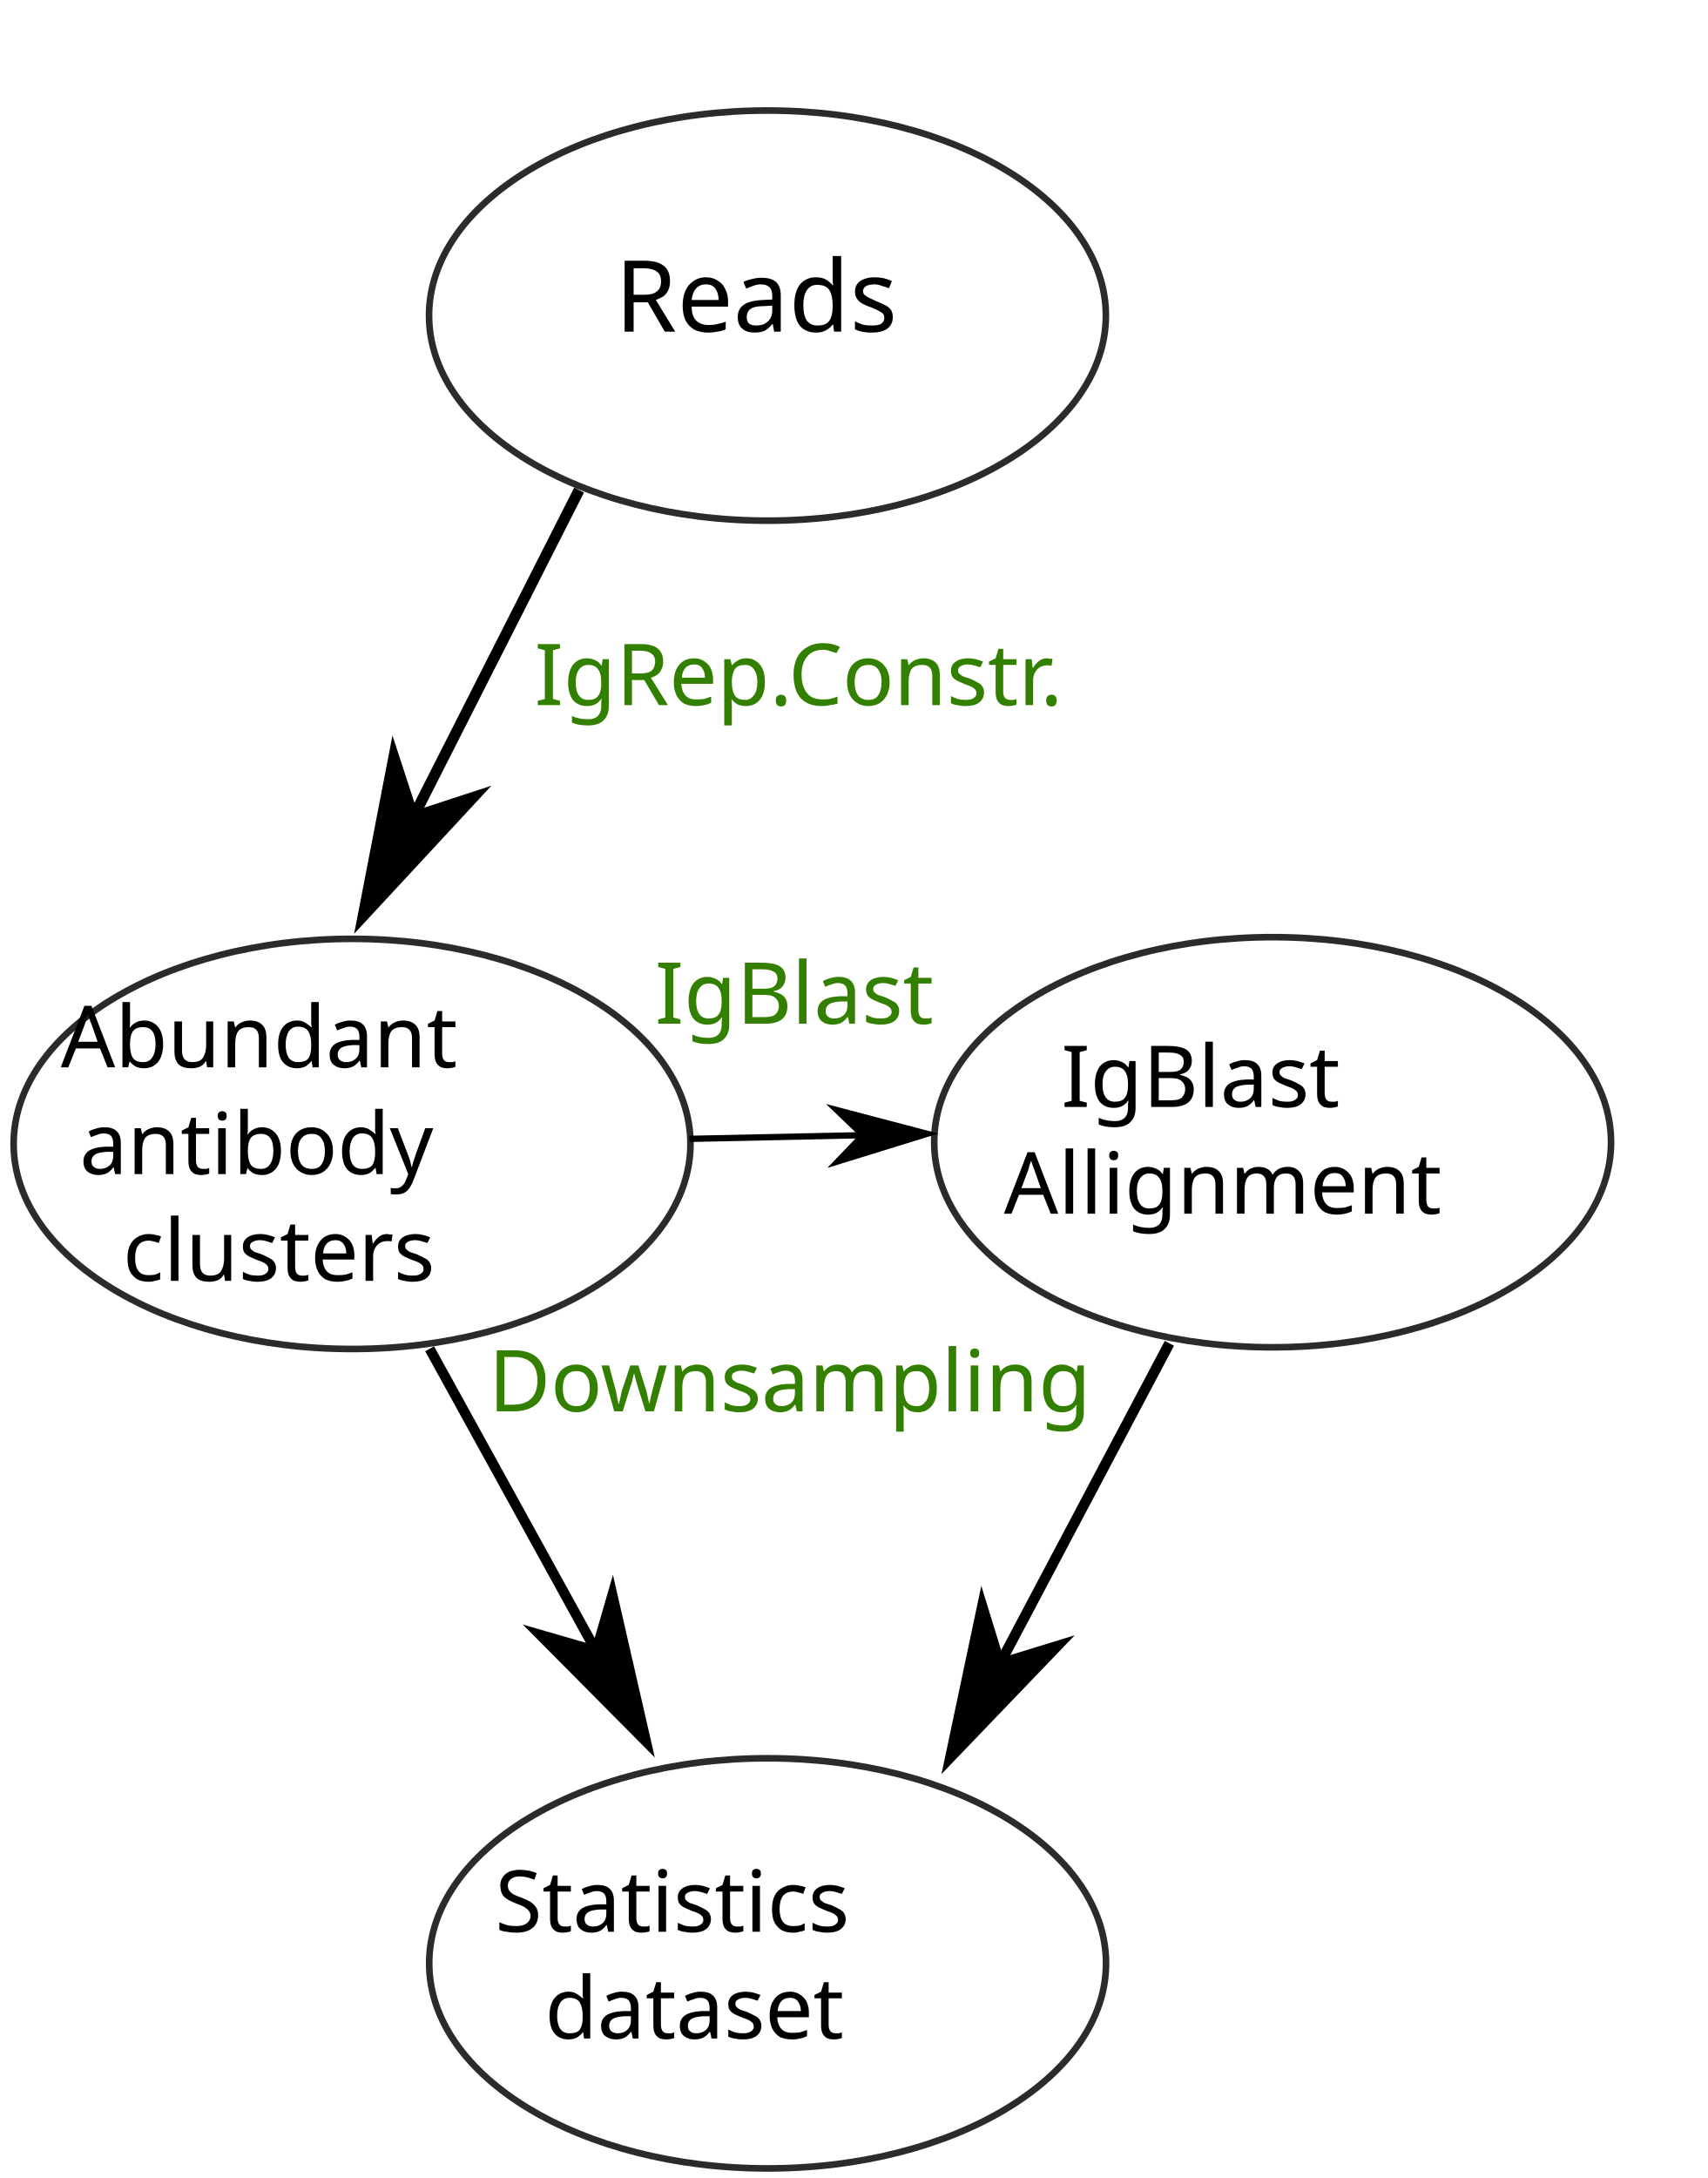
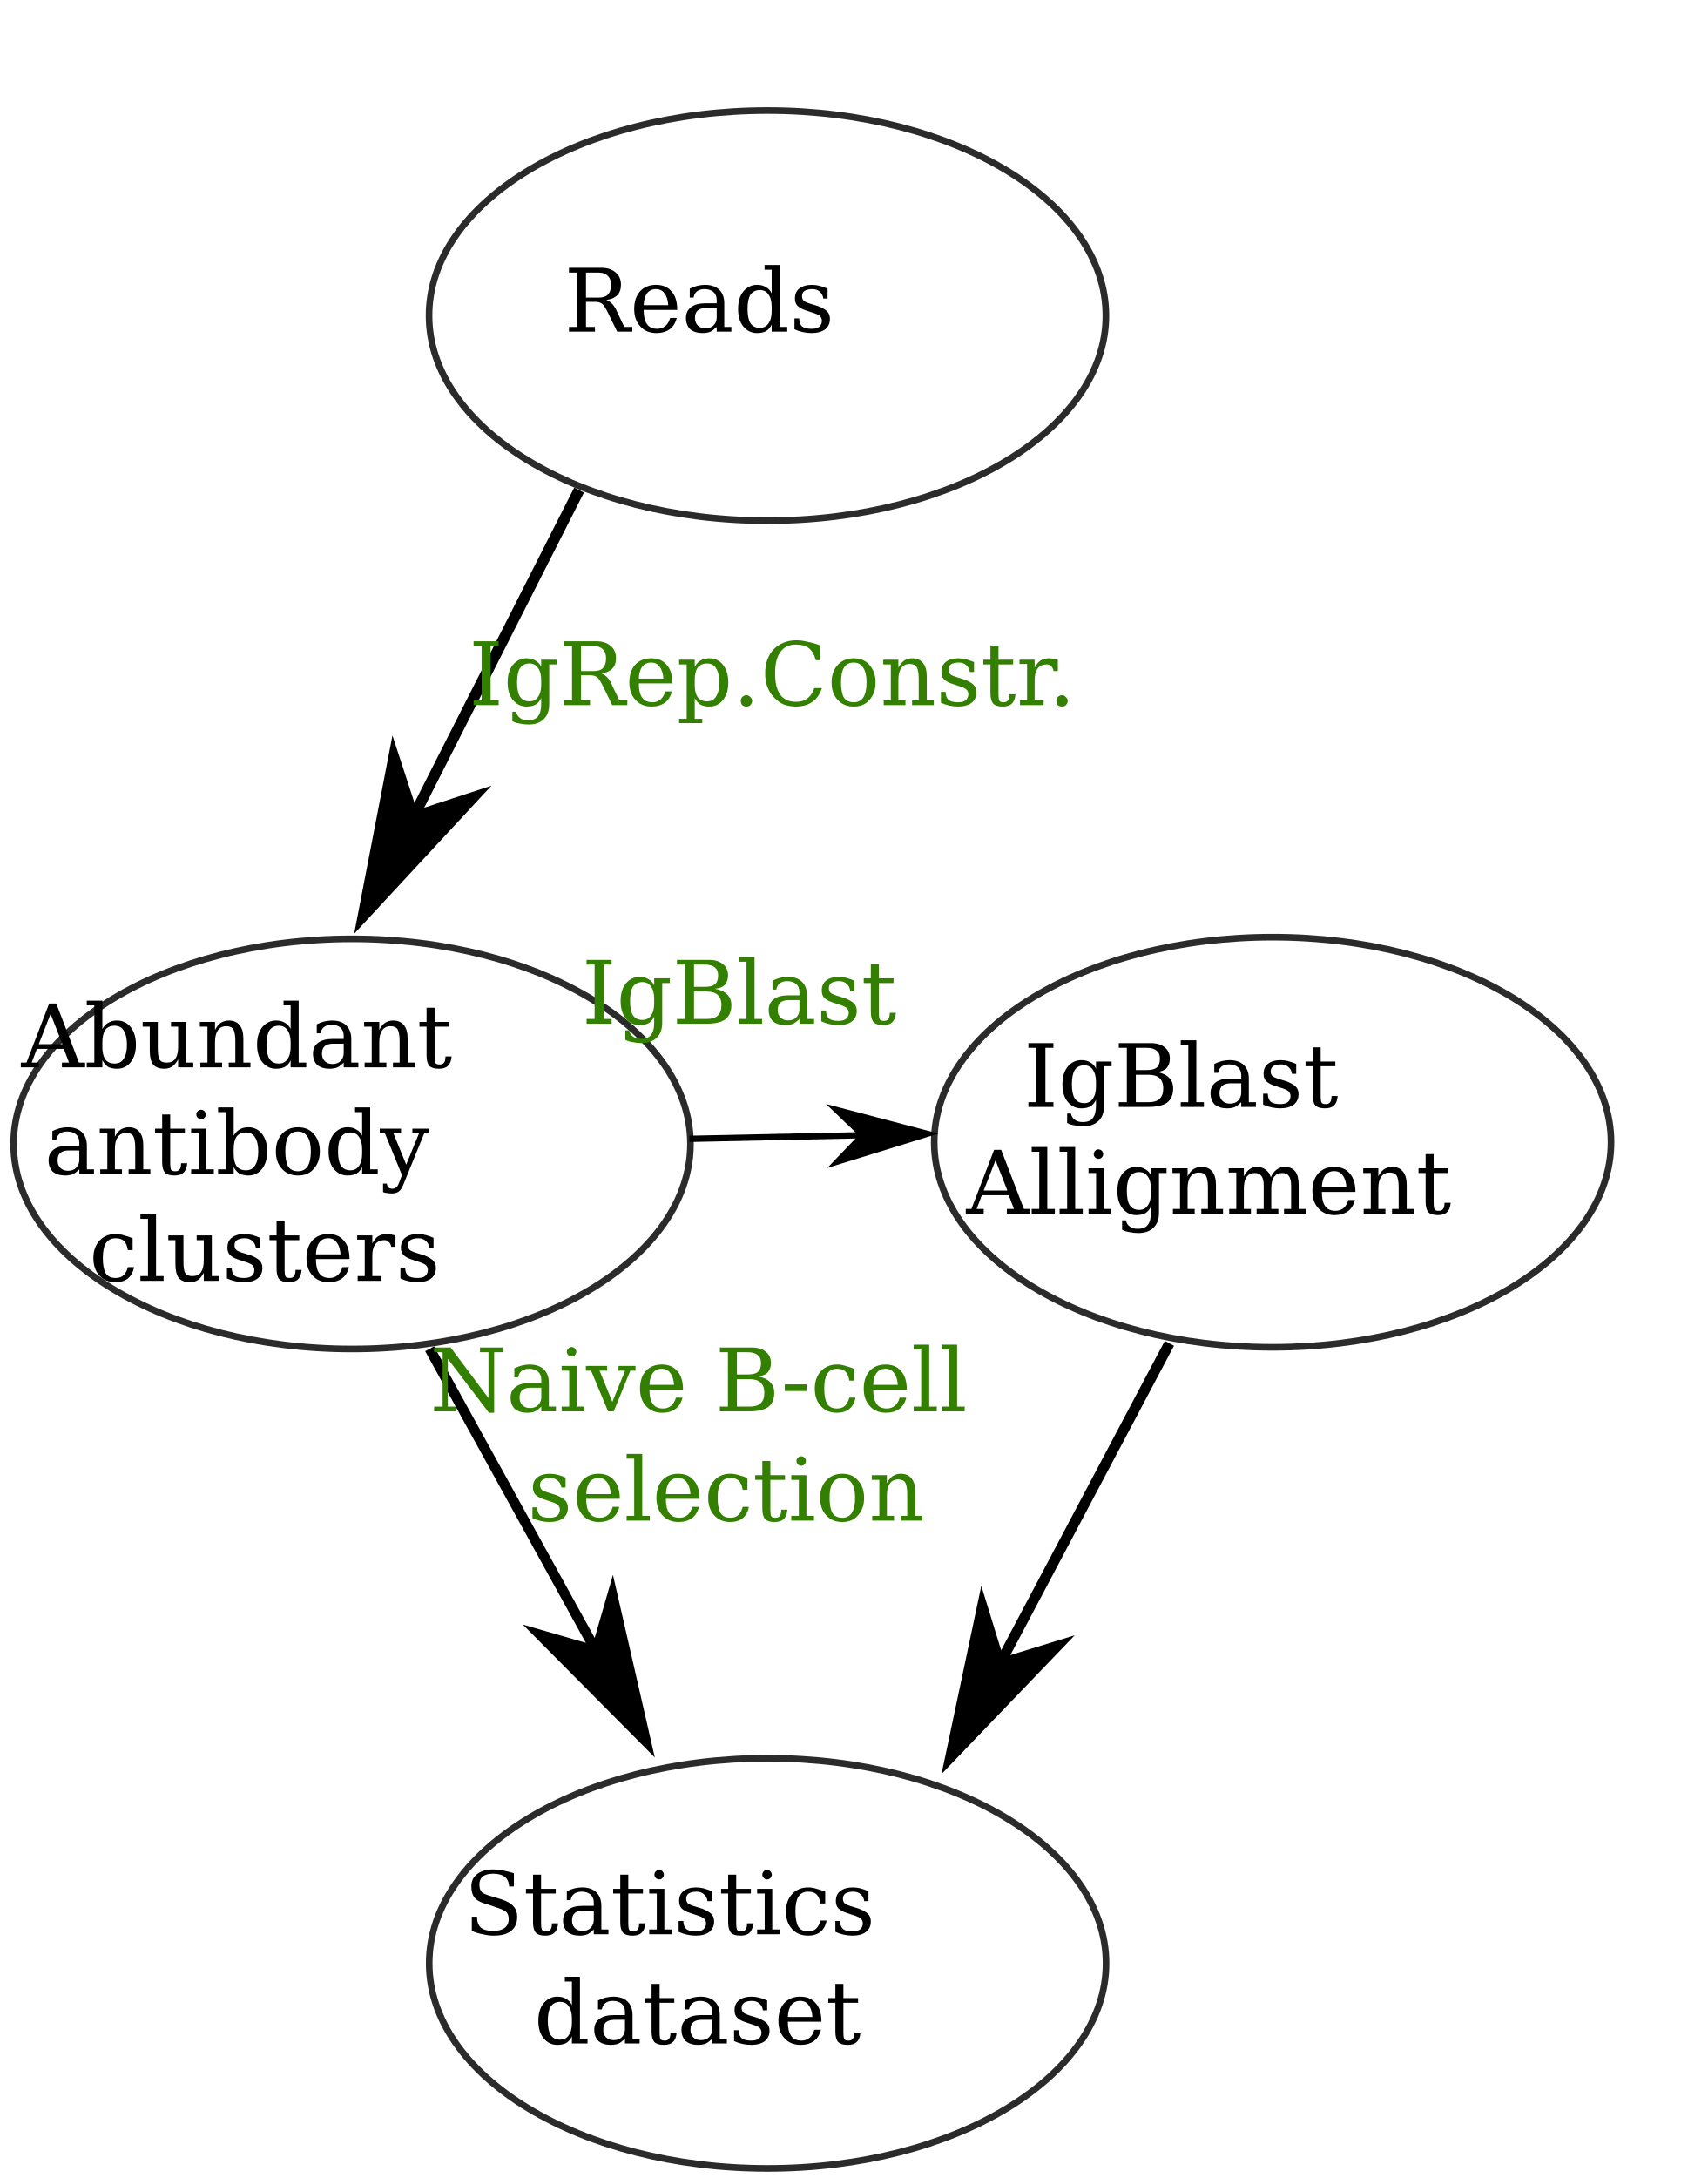
<svg xmlns="http://www.w3.org/2000/svg" xmlns:ns1="http://www.openswatchbook.org/uri/2009/osb" width="200" height="255" id="svg2" version="1.0" viewBox="0 0 56.444 71.967">
  <defs id="defs4">
    <marker orient="auto" refY="0" refX="0" id="marker4744" style="overflow:visible">
      <path id="path4488" d="M 0,0 5,-5 -12.5,0 5,5 0,0 Z" style="fill:#000000;fill-opacity:1;fill-rule:evenodd;stroke:#000000;stroke-width:1pt;stroke-opacity:1" transform="matrix(0.8,0,0,0.8,10,0)" />
    </marker>
    <linearGradient id="linearGradient19639" ns1:paint="solid">
      <stop style="stop-color:#c2009e;stop-opacity:1;" offset="0" id="stop19641" />
    </linearGradient>
    <linearGradient id="linearGradient19390" ns1:paint="gradient">
      <stop style="stop-color:#ff0000;stop-opacity:1;" offset="0" id="stop19392" />
      <stop style="stop-color:#ff0000;stop-opacity:0;" offset="1" id="stop19394" />
    </linearGradient>
    <linearGradient id="linearGradient19368" ns1:paint="solid">
      <stop style="stop-color:#ff0000;stop-opacity:1;" offset="0" id="stop19370" />
    </linearGradient>
    <linearGradient id="linearGradient19350" ns1:paint="solid">
      <stop style="stop-color:#000000;stop-opacity:1;" offset="0" id="stop19352" />
    </linearGradient>
    <marker orient="auto" refY="0" refX="0" id="Arrow1Lend" style="overflow:visible">
      <path id="path14900" d="M 0,0 5,-5 -12.5,0 5,5 0,0 Z" style="fill:#000000;fill-opacity:1;fill-rule:evenodd;stroke:#000000;stroke-width:1pt;stroke-opacity:1" transform="matrix(-0.8,0,0,-0.8,-10,0)" />
    </marker>
    <marker orient="auto" refY="0" refX="0" id="Arrow1Lstart" style="overflow:visible">
      <path id="path14897" d="M 0,0 5,-5 -12.5,0 5,5 0,0 Z" style="fill:#000000;fill-opacity:1;fill-rule:evenodd;stroke:#000000;stroke-width:1pt;stroke-opacity:1" transform="matrix(0.8,0,0,0.8,10,0)" />
    </marker>
    <linearGradient id="linearGradient8689" ns1:paint="solid">
      <stop style="stop-color:#000000;stop-opacity:1;" offset="0" id="stop8691" />
    </linearGradient>
    <linearGradient id="linearGradient8681" ns1:paint="solid">
      <stop style="stop-color:#ff0000;stop-opacity:1;" offset="0" id="stop8683" />
    </linearGradient>
    <linearGradient id="linearGradient7799" ns1:paint="solid">
      <stop style="stop-color:#390000;stop-opacity:1;" offset="0" id="stop7801" />
    </linearGradient>
    <linearGradient id="linearGradient7791" ns1:paint="solid">
      <stop style="stop-color:#006eff;stop-opacity:1;" offset="0" id="stop7793" />
    </linearGradient>
    <linearGradient id="linearGradient6351" ns1:paint="solid">
      <stop style="stop-color:#006eff;stop-opacity:1;" offset="0" id="stop6353" />
    </linearGradient>
    <marker orient="auto" refY="0" refX="0" id="Arrow1Lend-5" style="overflow:visible">
      <path id="path14900-2" d="M 0,0 5,-5 -12.5,0 5,5 0,0 Z" style="fill:#000000;fill-opacity:1;fill-rule:evenodd;stroke:#000000;stroke-width:1pt;stroke-opacity:1" transform="matrix(-0.8,0,0,-0.8,-10,0)" />
    </marker>
    <marker orient="auto" refY="0" refX="0" id="Arrow1Lend-5-2" style="overflow:visible">
      <path id="path14900-2-7" d="M 0,0 5,-5 -12.5,0 5,5 0,0 Z" style="fill:#000000;fill-opacity:1;fill-rule:evenodd;stroke:#000000;stroke-width:1pt;stroke-opacity:1" transform="matrix(-0.8,0,0,-0.8,-10,0)" />
    </marker>
    <marker orient="auto" refY="0" refX="0" id="Arrow1Lend-8" style="overflow:visible">
      <path id="path14900-9" d="M 0,0 5,-5 -12.5,0 5,5 0,0 Z" style="fill:#000000;fill-opacity:1;fill-rule:evenodd;stroke:#000000;stroke-width:1pt;stroke-opacity:1" transform="matrix(-0.8,0,0,-0.8,-10,0)" />
    </marker>
    <marker orient="auto" refY="0" refX="0" id="Arrow1Lend-2" style="overflow:visible">
      <path id="path14900-5" d="M 0,0 5,-5 -12.5,0 5,5 0,0 Z" style="fill:#000000;fill-opacity:1;fill-rule:evenodd;stroke:#000000;stroke-width:1pt;stroke-opacity:1" transform="matrix(-0.8,0,0,-0.8,-10,0)" />
    </marker>
    <marker orient="auto" refY="0" refX="0" id="Arrow1Lend-9" style="overflow:visible">
      <path id="path14900-59" d="M 0,0 5,-5 -12.5,0 5,5 0,0 Z" style="fill:#000000;fill-opacity:1;fill-rule:evenodd;stroke:#000000;stroke-width:1pt;stroke-opacity:1" transform="matrix(-0.8,0,0,-0.8,-10,0)" />
    </marker>
    <marker orient="auto" refY="0" refX="0" id="Arrow1Lend-9-6" style="overflow:visible">
      <path id="path14900-59-5" d="M 0,0 5,-5 -12.5,0 5,5 0,0 Z" style="fill:#000000;fill-opacity:1;fill-rule:evenodd;stroke:#000000;stroke-width:1pt;stroke-opacity:1" transform="matrix(-0.8,0,0,-0.8,-10,0)" />
    </marker>
    <marker orient="auto" refY="0" refX="0" id="Arrow1Lend-2-2" style="overflow:visible">
      <path id="path14900-5-8" d="M 0,0 5,-5 -12.5,0 5,5 0,0 Z" style="fill:#000000;fill-opacity:1;fill-rule:evenodd;stroke:#000000;stroke-width:1pt;stroke-opacity:1" transform="matrix(-0.8,0,0,-0.8,-10,0)" />
    </marker>
  </defs>
  <g id="layer1" transform="translate(4.149475e-6,-722.0648)">
    <ellipse style="opacity:0.832;fill:none;fill-opacity:1;fill-rule:nonzero;stroke:#000000;stroke-width:0.219;stroke-linecap:square;stroke-linejoin:miter;stroke-miterlimit:4.3;stroke-dasharray:none;stroke-dashoffset:0;stroke-opacity:1" id="path4270" cx="25.365" cy="732.493" rx="11.185" ry="6.776" />
-     <text xml:space="preserve" style="font-style:normal;font-variant:normal;font-weight:normal;font-stretch:normal;font-size:3.282px;line-height:125%;font-family:sans-serif;-inkscape-font-specification:'sans-serif, Normal';text-align:start;letter-spacing:0px;word-spacing:0px;writing-mode:lr-tb;text-anchor:start;fill:#000000;fill-opacity:1;stroke:none;stroke-width:1px;stroke-linecap:butt;stroke-linejoin:miter;stroke-opacity:1" x="20.331" y="733.025" id="text4478">
-       <tspan id="tspan4480" x="20.331" y="733.025">Reads</tspan>
+     <text xml:space="preserve" style="font-style:normal;font-variant:normal;font-weight:normal;font-stretch:normal;font-size:2.888px;line-height:125%;font-family:'DejaVu Serif';-inkscape-font-specification:'DejaVu Serif, Normal';text-align:center;letter-spacing:0px;word-spacing:0px;writing-mode:lr-tb;text-anchor:middle;fill:#000000;fill-opacity:1;stroke:none;stroke-width:1px;stroke-linecap:butt;stroke-linejoin:miter;stroke-opacity:1" x="25.411" y="733.025" id="text4478">
+       <tspan id="tspan4480" x="25.411" y="733.025" style="font-style:normal;font-variant:normal;font-weight:normal;font-stretch:normal;font-size:2.888px;line-height:125%;font-family:'DejaVu Serif';-inkscape-font-specification:'DejaVu Serif, Normal';text-align:center;writing-mode:lr-tb;text-anchor:middle">Reads</tspan>
    </text>
    <path style="fill:none;fill-rule:evenodd;stroke:#000000;stroke-width:0.361;stroke-linecap:butt;stroke-linejoin:miter;stroke-miterlimit:4;stroke-dasharray:none;stroke-opacity:1;marker-end:url(#Arrow1Lend)" d="M 19.139,738.258 12.021,752.295" id="path4482" />
    <ellipse style="opacity:0.832;fill:none;fill-opacity:1;fill-rule:nonzero;stroke:#000000;stroke-width:0.219;stroke-linecap:square;stroke-linejoin:miter;stroke-miterlimit:4.3;stroke-dasharray:none;stroke-dashoffset:0;stroke-opacity:1" id="path4270-4" cx="11.635" cy="759.863" rx="11.185" ry="6.776" />
-     <text xml:space="preserve" style="font-style:normal;font-variant:normal;font-weight:normal;font-stretch:normal;font-size:2.822px;line-height:125%;font-family:sans-serif;-inkscape-font-specification:'sans-serif, Normal';text-align:start;letter-spacing:0px;word-spacing:0px;writing-mode:lr-tb;text-anchor:start;fill:#000000;fill-opacity:1;stroke:none;stroke-width:1px;stroke-linecap:butt;stroke-linejoin:miter;stroke-opacity:1" x="11.045" y="757.334" id="text4478-8">
-       <tspan id="tspan4480-7" x="11.495" y="757.334" style="font-style:normal;font-variant:normal;font-weight:normal;font-stretch:normal;font-size:2.822px;line-height:125%;font-family:sans-serif;-inkscape-font-specification:'sans-serif, Normal';text-align:center;writing-mode:lr-tb;text-anchor:middle">Abundant </tspan>
-       <tspan x="11.045" y="760.862" id="tspan4960" style="font-style:normal;font-variant:normal;font-weight:normal;font-stretch:normal;font-size:2.822px;line-height:125%;font-family:sans-serif;-inkscape-font-specification:'sans-serif, Normal';text-align:center;writing-mode:lr-tb;text-anchor:middle">antibody</tspan>
-       <tspan x="11.045" y="764.389" id="tspan4962" style="font-style:normal;font-variant:normal;font-weight:normal;font-stretch:normal;font-size:2.822px;line-height:125%;font-family:sans-serif;-inkscape-font-specification:'sans-serif, Normal';text-align:center;writing-mode:lr-tb;text-anchor:middle">clusters</tspan>
+     <text xml:space="preserve" style="font-style:normal;font-variant:normal;font-weight:normal;font-stretch:normal;font-size:2.888px;line-height:125%;font-family:'DejaVu Serif';-inkscape-font-specification:'DejaVu Serif, Normal';text-align:center;letter-spacing:0px;word-spacing:0px;writing-mode:lr;text-anchor:middle;fill:#000000;fill-opacity:1;stroke:none;stroke-width:1px;stroke-linecap:butt;stroke-linejoin:miter;stroke-opacity:1;" x="11.045" y="757.334" id="text4478-8">
+       <tspan id="tspan4480-7" x="11.495" y="757.334" style="font-style:normal;font-variant:normal;font-weight:normal;font-stretch:normal;font-size:2.888px;line-height:125%;font-family:'DejaVu Serif';-inkscape-font-specification:'DejaVu Serif, Normal';text-align:center;writing-mode:lr;text-anchor:middle;">Abundant </tspan>
+       <tspan x="11.045" y="760.862" id="tspan4960" style="font-style:normal;font-variant:normal;font-weight:normal;font-stretch:normal;font-size:2.888px;line-height:125%;font-family:'DejaVu Serif';-inkscape-font-specification:'DejaVu Serif, Normal';text-align:center;writing-mode:lr;text-anchor:middle;">antibody</tspan>
+       <tspan x="11.045" y="764.389" id="tspan4962" style="font-style:normal;font-variant:normal;font-weight:normal;font-stretch:normal;font-size:2.888px;line-height:125%;font-family:'DejaVu Serif';-inkscape-font-specification:'DejaVu Serif, Normal';text-align:center;writing-mode:lr;text-anchor:middle;">clusters</tspan>
    </text>
-     <text xml:space="preserve" style="font-style:normal;font-variant:normal;font-weight:normal;font-stretch:normal;font-size:2.822px;line-height:125%;font-family:sans-serif;-inkscape-font-specification:'sans-serif, Normal';text-align:start;letter-spacing:0px;word-spacing:0px;writing-mode:lr;text-anchor:start;fill:#338000;fill-opacity:1;stroke:none;stroke-width:1px;stroke-linecap:butt;stroke-linejoin:miter;stroke-opacity:1;" x="17.666" y="745.365" id="text6660">
-       <tspan id="tspan6662" x="17.666" y="745.365" style="font-style:normal;font-variant:normal;font-weight:normal;font-stretch:normal;font-size:2.822px;line-height:125%;font-family:sans-serif;-inkscape-font-specification:'sans-serif, Normal';text-align:start;writing-mode:lr;text-anchor:start;fill:#338000;">IgRep.Constr.</tspan>
+     <text xml:space="preserve" style="font-style:normal;font-variant:normal;font-weight:normal;font-stretch:normal;font-size:2.888px;line-height:125%;font-family:'DejaVu Serif';-inkscape-font-specification:'DejaVu Serif, Normal';text-align:center;letter-spacing:0px;word-spacing:0px;writing-mode:lr-tb;text-anchor:middle;fill:#338000;fill-opacity:1;stroke:none;stroke-width:1px;stroke-linecap:butt;stroke-linejoin:miter;stroke-opacity:1" x="27.826" y="745.365" id="text6660">
+       <tspan id="tspan6662" x="27.826" y="745.365" style="font-style:normal;font-variant:normal;font-weight:normal;font-stretch:normal;font-size:2.888px;line-height:125%;font-family:'DejaVu Serif';-inkscape-font-specification:'DejaVu Serif, Normal';text-align:center;writing-mode:lr-tb;text-anchor:middle;fill:#338000">IgRep.Constr.</tspan>
    </text>
    <path style="fill:none;fill-rule:evenodd;stroke:#000000;stroke-width:0.739;stroke-linecap:butt;stroke-linejoin:miter;stroke-miterlimit:4;stroke-dasharray:none;stroke-opacity:1;marker-end:url(#Arrow1Lend-8)" d="M 39.482,0.006 40.027,31.419" id="path4482-6" />
    <ellipse style="opacity:0.832;fill:none;fill-opacity:1;fill-rule:nonzero;stroke:#000000;stroke-width:0.723;stroke-linecap:square;stroke-linejoin:miter;stroke-miterlimit:4.3;stroke-dasharray:none;stroke-dashoffset:0;stroke-opacity:1" id="path4270-4-9" cx="38.976" cy="61.174" rx="38.615" ry="21.398" />
    <text xml:space="preserve" style="font-style:normal;font-variant:normal;font-weight:normal;font-stretch:normal;font-size:11.328px;line-height:125%;font-family:sans-serif;-inkscape-font-specification:'sans-serif, Normal';text-align:start;letter-spacing:0px;word-spacing:0px;writing-mode:lr-tb;text-anchor:start;fill:#000000;fill-opacity:1;stroke:none;stroke-width:1px;stroke-linecap:butt;stroke-linejoin:miter;stroke-opacity:1" x="38.898" y="53.514" id="text4478-8-4">
      <tspan id="tspan4480-7-1" x="40.092" y="53.514" style="font-style:normal;font-variant:normal;font-weight:normal;font-stretch:normal;font-size:7.5px;line-height:125%;font-family:sans-serif;-inkscape-font-specification:'sans-serif, Normal';text-align:center;writing-mode:lr-tb;text-anchor:middle">Abundant </tspan>
      <tspan x="38.898" y="62.889" id="tspan4960-3" style="font-style:normal;font-variant:normal;font-weight:normal;font-stretch:normal;font-size:7.5px;line-height:125%;font-family:sans-serif;-inkscape-font-specification:'sans-serif, Normal';text-align:center;writing-mode:lr-tb;text-anchor:middle">antibody</tspan>
      <tspan x="38.898" y="72.264" id="tspan4962-3" style="font-style:normal;font-variant:normal;font-weight:normal;font-stretch:normal;font-size:7.5px;line-height:125%;font-family:sans-serif;-inkscape-font-specification:'sans-serif, Normal';text-align:center;writing-mode:lr-tb;text-anchor:middle">clusters</tspan>
    </text>
    <text xml:space="preserve" style="font-style:normal;font-variant:normal;font-weight:normal;font-stretch:normal;font-size:11.328px;line-height:125%;font-family:sans-serif;-inkscape-font-specification:'sans-serif, Normal';text-align:start;letter-spacing:0px;word-spacing:0px;writing-mode:lr-tb;text-anchor:start;fill:#000000;fill-opacity:1;stroke:none;stroke-width:1px;stroke-linecap:butt;stroke-linejoin:miter;stroke-opacity:1" x="43.345" y="13.174" id="text6660-6">
      <tspan id="tspan6662-6" x="43.345" y="13.174" style="font-style:normal;font-variant:normal;font-weight:normal;font-stretch:normal;font-size:7.5px;line-height:125%;font-family:sans-serif;-inkscape-font-specification:'sans-serif, Normal';text-align:start;writing-mode:lr-tb;text-anchor:start">IgRep.Constr.</tspan>
    </text>
    <path style="fill:none;fill-rule:evenodd;stroke:#000000;stroke-width:0.335;stroke-linecap:butt;stroke-linejoin:miter;stroke-miterlimit:4;stroke-dasharray:none;stroke-opacity:1;marker-end:url(#Arrow1Lend-2)" d="m 14.199,766.632 7.129,12.936" id="path4482-4" />
    <ellipse style="opacity:0.832;fill:none;fill-opacity:1;fill-rule:nonzero;stroke:#000000;stroke-width:0.219;stroke-linecap:square;stroke-linejoin:miter;stroke-miterlimit:4.3;stroke-dasharray:none;stroke-dashoffset:0;stroke-opacity:1" id="path4270-4-0" cx="25.37" cy="786.939" rx="11.185" ry="6.776" />
-     <text xml:space="preserve" style="font-style:normal;font-variant:normal;font-weight:normal;font-stretch:normal;font-size:2.822px;line-height:125%;font-family:sans-serif;-inkscape-font-specification:'sans-serif, Normal';text-align:start;letter-spacing:0px;word-spacing:0px;writing-mode:lr-tb;text-anchor:start;fill:#000000;fill-opacity:1;stroke:none;stroke-width:1px;stroke-linecap:butt;stroke-linejoin:miter;stroke-opacity:1" x="24.783" y="782.367" id="text4478-8-7">
-       <tspan x="24.783" y="782.367" style="font-style:normal;font-variant:normal;font-weight:normal;font-stretch:normal;font-size:2.822px;line-height:125%;font-family:sans-serif;-inkscape-font-specification:'sans-serif, Normal';text-align:start;writing-mode:lr-tb;text-anchor:start" id="tspan62396" />
-       <tspan x="24.783" y="785.895" style="font-style:normal;font-variant:normal;font-weight:normal;font-stretch:normal;font-size:2.822px;line-height:125%;font-family:sans-serif;-inkscape-font-specification:'sans-serif, Normal';text-align:center;writing-mode:lr-tb;text-anchor:middle" id="tspan62400">Statistics</tspan>
-       <tspan x="24.783" y="789.423" style="font-style:normal;font-variant:normal;font-weight:normal;font-stretch:normal;font-size:2.822px;line-height:125%;font-family:sans-serif;-inkscape-font-specification:'sans-serif, Normal';text-align:center;writing-mode:lr-tb;text-anchor:middle" id="tspan62404">dataset</tspan>
+     <text xml:space="preserve" style="font-style:normal;font-variant:normal;font-weight:normal;font-stretch:normal;font-size:2.888px;line-height:125%;font-family:'DejaVu Serif';-inkscape-font-specification:'DejaVu Serif, Normal';text-align:center;letter-spacing:0px;word-spacing:0px;writing-mode:lr-tb;text-anchor:middle;fill:#000000;fill-opacity:1;stroke:none;stroke-width:1px;stroke-linecap:butt;stroke-linejoin:miter;stroke-opacity:1" x="25.347" y="782.367" id="text4478-8-7">
+       <tspan x="25.347" y="782.367" style="font-style:normal;font-variant:normal;font-weight:normal;font-stretch:normal;font-size:2.888px;line-height:125%;font-family:'DejaVu Serif';-inkscape-font-specification:'DejaVu Serif, Normal';text-align:center;writing-mode:lr-tb;text-anchor:middle" id="tspan62396" />
+       <tspan x="25.347" y="785.977" style="font-style:normal;font-variant:normal;font-weight:normal;font-stretch:normal;font-size:2.888px;line-height:125%;font-family:'DejaVu Serif';-inkscape-font-specification:'DejaVu Serif, Normal';text-align:center;writing-mode:lr-tb;text-anchor:middle" id="tspan62400">Statistics</tspan>
+       <tspan x="25.347" y="789.587" style="font-style:normal;font-variant:normal;font-weight:normal;font-stretch:normal;font-size:2.888px;line-height:125%;font-family:'DejaVu Serif';-inkscape-font-specification:'DejaVu Serif, Normal';text-align:center;writing-mode:lr-tb;text-anchor:middle" id="tspan62404">dataset</tspan>
    </text>
    <ellipse style="opacity:0.832;fill:none;fill-opacity:1;fill-rule:nonzero;stroke:#000000;stroke-width:0.219;stroke-linecap:square;stroke-linejoin:miter;stroke-miterlimit:4.3;stroke-dasharray:none;stroke-dashoffset:0;stroke-opacity:1" id="path4270-4-6" cx="42.061" cy="759.807" rx="11.185" ry="6.776" />
-     <text xml:space="preserve" style="font-style:normal;font-variant:normal;font-weight:normal;font-stretch:normal;font-size:2.822px;line-height:125%;font-family:sans-serif;-inkscape-font-specification:'sans-serif, Normal';text-align:start;letter-spacing:0px;word-spacing:0px;writing-mode:lr-tb;text-anchor:start;fill:#000000;fill-opacity:1;stroke:none;stroke-width:1px;stroke-linecap:butt;stroke-linejoin:miter;stroke-opacity:1" x="42.246" y="758.64" id="text4478-8-48">
-       <tspan x="42.246" y="758.64" id="tspan4962-4" style="font-style:normal;font-variant:normal;font-weight:normal;font-stretch:normal;font-size:2.822px;line-height:125%;font-family:sans-serif;-inkscape-font-specification:'sans-serif, Normal';text-align:center;writing-mode:lr-tb;text-anchor:middle">IgBlast</tspan>
-       <tspan x="42.246" y="762.168" style="font-style:normal;font-variant:normal;font-weight:normal;font-stretch:normal;font-size:2.822px;line-height:125%;font-family:sans-serif;-inkscape-font-specification:'sans-serif, Normal';text-align:center;writing-mode:lr-tb;text-anchor:middle" id="tspan62389">Allignment</tspan>
+     <text xml:space="preserve" style="font-style:normal;font-variant:normal;font-weight:normal;font-stretch:normal;font-size:2.888px;line-height:125%;font-family:'DejaVu Serif';-inkscape-font-specification:'DejaVu Serif, Normal';text-align:center;letter-spacing:0px;word-spacing:0px;writing-mode:lr;text-anchor:middle;fill:#000000;fill-opacity:1;stroke:none;stroke-width:1px;stroke-linecap:butt;stroke-linejoin:miter;stroke-opacity:1;" x="42.246" y="758.64" id="text4478-8-48">
+       <tspan x="42.246" y="758.64" id="tspan4962-4" style="font-style:normal;font-variant:normal;font-weight:normal;font-stretch:normal;font-size:2.888px;line-height:125%;font-family:'DejaVu Serif';-inkscape-font-specification:'DejaVu Serif, Normal';text-align:center;writing-mode:lr;text-anchor:middle;">IgBlast</tspan>
+       <tspan x="42.246" y="762.168" style="font-style:normal;font-variant:normal;font-weight:normal;font-stretch:normal;font-size:2.888px;line-height:125%;font-family:'DejaVu Serif';-inkscape-font-specification:'DejaVu Serif, Normal';text-align:center;writing-mode:lr;text-anchor:middle;" id="tspan62389">Allignment</tspan>
    </text>
-     <text xml:space="preserve" style="font-style:normal;font-variant:normal;font-weight:normal;font-stretch:normal;font-size:2.822px;line-height:125%;font-family:sans-serif;-inkscape-font-specification:'sans-serif, Normal';text-align:start;letter-spacing:0px;word-spacing:0px;writing-mode:lr-tb;text-anchor:start;fill:#338000;fill-opacity:1;stroke:none;stroke-width:1px;stroke-linecap:butt;stroke-linejoin:miter;stroke-opacity:1" x="21.644" y="755.891" id="text20269">
-       <tspan id="tspan20271" x="21.644" y="755.891" style="font-style:normal;font-variant:normal;font-weight:normal;font-stretch:normal;font-size:2.822px;line-height:125%;font-family:sans-serif;-inkscape-font-specification:'sans-serif, Normal';text-align:start;writing-mode:lr-tb;text-anchor:start;fill:#338000">IgBlast</tspan>
+     <text xml:space="preserve" style="font-style:normal;font-variant:normal;font-weight:normal;font-stretch:normal;font-size:2.888px;line-height:125%;font-family:'DejaVu Serif';-inkscape-font-specification:'DejaVu Serif, Normal';text-align:center;letter-spacing:0px;word-spacing:0px;writing-mode:lr-tb;text-anchor:middle;fill:#338000;fill-opacity:1;stroke:none;stroke-width:1px;stroke-linecap:butt;stroke-linejoin:miter;stroke-opacity:1" x="26.724" y="755.891" id="text20269">
+       <tspan id="tspan20271" x="26.724" y="755.891" style="font-style:normal;font-variant:normal;font-weight:normal;font-stretch:normal;font-size:2.888px;line-height:125%;font-family:'DejaVu Serif';-inkscape-font-specification:'DejaVu Serif, Normal';text-align:center;writing-mode:lr-tb;text-anchor:middle;fill:#338000">IgBlast</tspan>
    </text>
    <path style="fill:none;fill-rule:evenodd;stroke:#000000;stroke-width:0.208;stroke-linecap:butt;stroke-linejoin:miter;stroke-miterlimit:4;stroke-dasharray:none;stroke-opacity:1;marker-end:url(#Arrow1Lend-9)" d="m 22.785,759.696 7.829,-0.167" id="path4482-7" />
    <path style="fill:none;fill-rule:evenodd;stroke:#000000;stroke-width:0.344;stroke-linecap:butt;stroke-linejoin:miter;stroke-miterlimit:4;stroke-dasharray:none;stroke-opacity:1;marker-end:url(#Arrow1Lend-2-2)" d="m 38.649,766.452 -7.22,13.643" id="path4482-4-2" />
-     <text xml:space="preserve" style="font-style:normal;font-variant:normal;font-weight:normal;font-stretch:normal;font-size:2.822px;line-height:125%;font-family:sans-serif;-inkscape-font-specification:'sans-serif, Normal';text-align:start;letter-spacing:0px;word-spacing:0px;writing-mode:lr-tb;text-anchor:start;fill:#338000;fill-opacity:1;stroke:none;stroke-width:1px;stroke-linecap:butt;stroke-linejoin:miter;stroke-opacity:1" x="16.138" y="768.7" id="text62380">
-       <tspan id="tspan62382" x="16.138" y="768.7" style="font-style:normal;font-variant:normal;font-weight:normal;font-stretch:normal;font-size:2.822px;line-height:125%;font-family:sans-serif;-inkscape-font-specification:'sans-serif, Normal';text-align:start;writing-mode:lr-tb;text-anchor:start;fill:#338000">Downsampling</tspan>
+     <text xml:space="preserve" style="font-style:normal;font-variant:normal;font-weight:normal;font-stretch:normal;font-size:2.888px;line-height:125%;font-family:'DejaVu Serif';-inkscape-font-specification:'DejaVu Serif, Normal';text-align:center;letter-spacing:0px;word-spacing:0px;writing-mode:lr-tb;text-anchor:middle;fill:#338000;fill-opacity:1;stroke:none;stroke-width:1px;stroke-linecap:butt;stroke-linejoin:miter;stroke-opacity:1" x="26.298" y="768.7" id="text62380">
+       <tspan id="tspan62382" x="26.298" y="768.7" style="font-style:normal;font-variant:normal;font-weight:normal;font-stretch:normal;font-size:2.888px;line-height:125%;font-family:'DejaVu Serif';-inkscape-font-specification:'DejaVu Serif, Normal';text-align:center;writing-mode:lr-tb;text-anchor:middle;fill:#338000">Naive B-cell</tspan>
+       <tspan x="26.298" y="772.31" style="font-style:normal;font-variant:normal;font-weight:normal;font-stretch:normal;font-size:2.888px;line-height:125%;font-family:'DejaVu Serif';-inkscape-font-specification:'DejaVu Serif, Normal';text-align:center;writing-mode:lr-tb;text-anchor:middle;fill:#338000" id="tspan15081">selection</tspan>
    </text>
  </g>
</svg>
